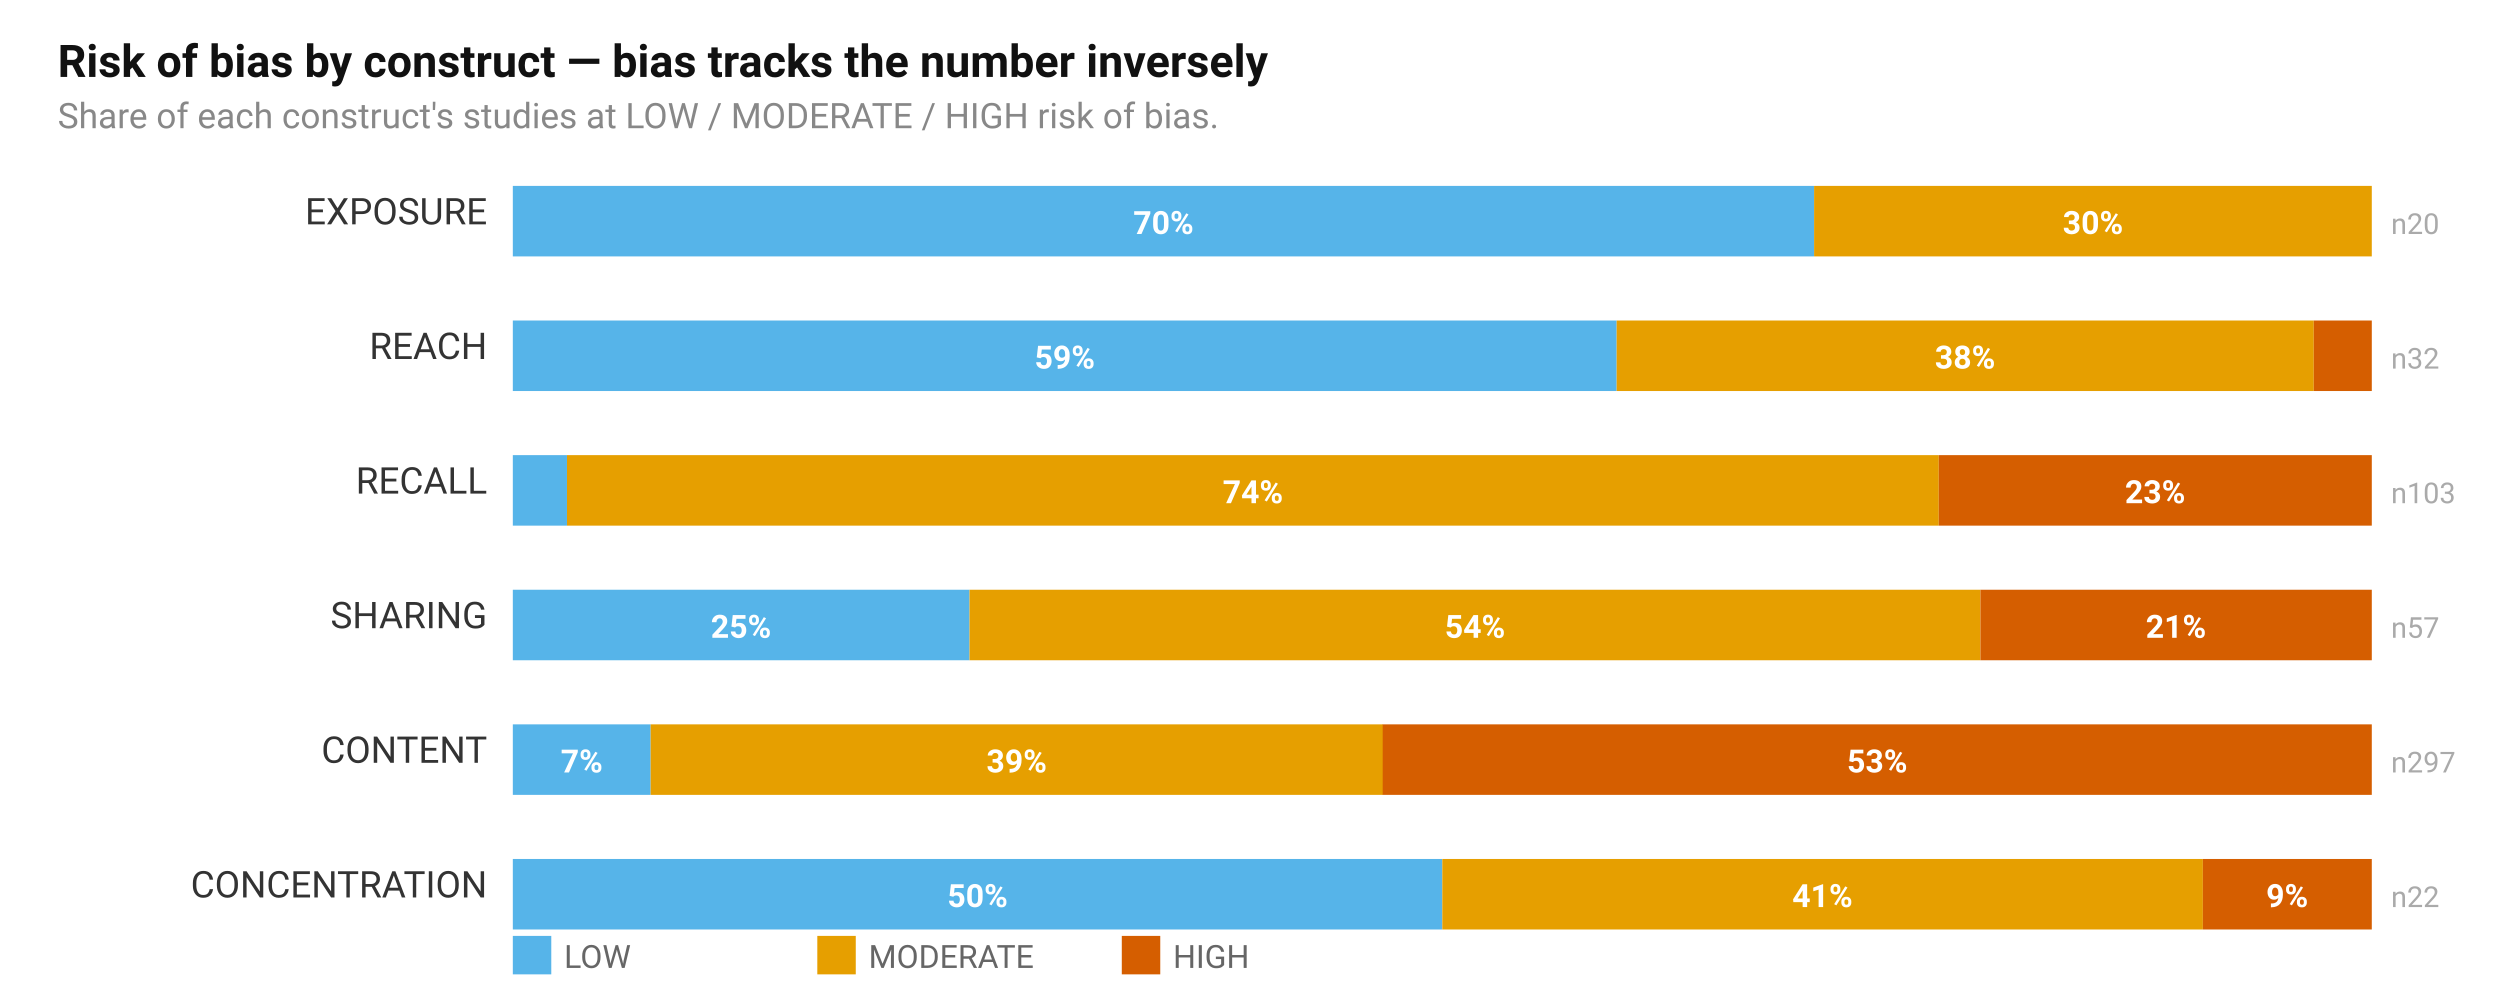
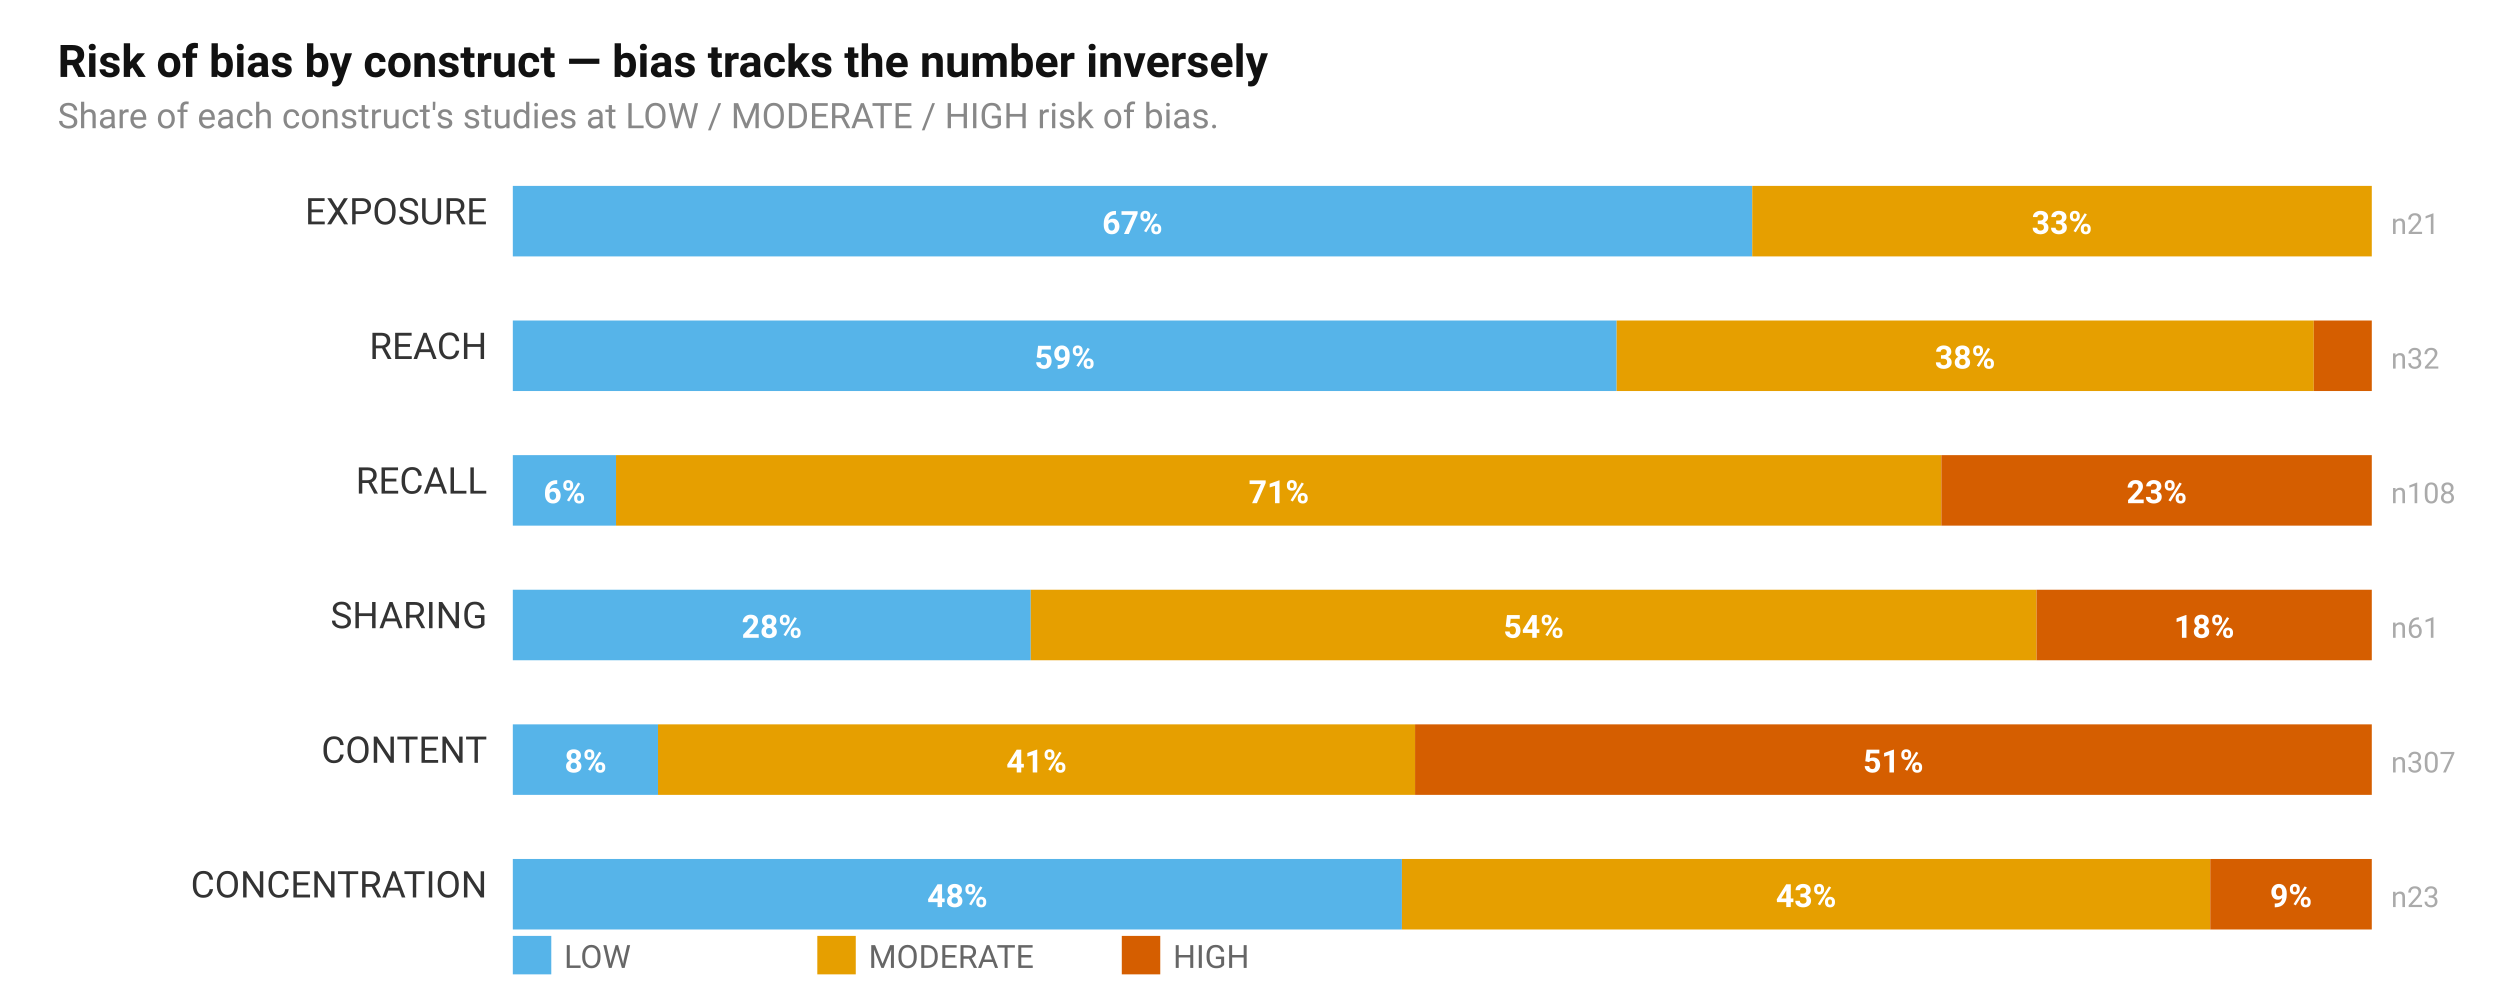
<svg xmlns="http://www.w3.org/2000/svg" viewBox="0 0 780 312" font-family="-apple-system,Segoe UI,Roboto,sans-serif" width="780" height="312">
  <rect width="780" height="312" fill="#fff" />
  <text x="18.0" y="24.0" font-size="14" text-anchor="start" fill="#111" font-weight="bold">Risk of bias by construct — bias tracks the number inversely</text>
  <text x="18.0" y="40.0" font-size="11" text-anchor="start" fill="#888" font-weight="normal">Share of each construct's studies at LOW / MODERATE / HIGH risk of bias.</text>
  <text x="152.0" y="70.0" font-size="11.5" text-anchor="end" fill="#333" font-weight="normal">EXPOSURE</text>
-   <rect x="160.0" y="58.0" width="406.0" height="22.0" fill="#56B4E9" />
-   <text x="363.0" y="73.0" font-size="10" text-anchor="middle" fill="#fff" font-weight="bold">70%</text>
-   <rect x="566.0" y="58.0" width="174.0" height="22.0" fill="#E69F00" />
-   <text x="653.0" y="73.0" font-size="10" text-anchor="middle" fill="#fff" font-weight="bold">30%</text>
-   <text x="746.0" y="73.0" font-size="9" text-anchor="start" fill="#aaa" font-weight="normal">n20</text>
+   <rect x="160.0" y="58.0" width="386.7" height="22.0" fill="#56B4E9" />
+   <text x="353.3" y="73.0" font-size="10" text-anchor="middle" fill="#fff" font-weight="bold">67%</text>
+   <rect x="546.7" y="58.0" width="193.3" height="22.0" fill="#E69F00" />
+   <text x="643.3" y="73.0" font-size="10" text-anchor="middle" fill="#fff" font-weight="bold">33%</text>
+   <text x="746.0" y="73.0" font-size="9" text-anchor="start" fill="#aaa" font-weight="normal">n21</text>
  <text x="152.0" y="112.0" font-size="11.5" text-anchor="end" fill="#333" font-weight="normal">REACH</text>
  <rect x="160.0" y="100.0" width="344.4" height="22.0" fill="#56B4E9" />
  <text x="332.2" y="115.0" font-size="10" text-anchor="middle" fill="#fff" font-weight="bold">59%</text>
  <rect x="504.4" y="100.0" width="217.5" height="22.0" fill="#E69F00" />
  <text x="613.1" y="115.0" font-size="10" text-anchor="middle" fill="#fff" font-weight="bold">38%</text>
  <rect x="721.9" y="100.0" width="18.1" height="22.0" fill="#D55E00" />
  <text x="746.0" y="115.0" font-size="9" text-anchor="start" fill="#aaa" font-weight="normal">n32</text>
  <text x="152.0" y="154.0" font-size="11.5" text-anchor="end" fill="#333" font-weight="normal">RECALL</text>
-   <rect x="160.0" y="142.0" width="16.9" height="22.0" fill="#56B4E9" />
-   <rect x="176.9" y="142.0" width="428.0" height="22.0" fill="#E69F00" />
-   <text x="390.9" y="157.0" font-size="10" text-anchor="middle" fill="#fff" font-weight="bold">74%</text>
-   <rect x="604.9" y="142.0" width="135.1" height="22.0" fill="#D55E00" />
-   <text x="672.4" y="157.0" font-size="10" text-anchor="middle" fill="#fff" font-weight="bold">23%</text>
-   <text x="746.0" y="157.0" font-size="9" text-anchor="start" fill="#aaa" font-weight="normal">n103</text>
+   <rect x="160.0" y="142.0" width="32.2" height="22.0" fill="#56B4E9" />
+   <text x="176.1" y="157.0" font-size="10" text-anchor="middle" fill="#fff" font-weight="bold">6%</text>
+   <rect x="192.2" y="142.0" width="413.5" height="22.0" fill="#E69F00" />
+   <text x="399.0" y="157.0" font-size="10" text-anchor="middle" fill="#fff" font-weight="bold">71%</text>
+   <rect x="605.7" y="142.0" width="134.3" height="22.0" fill="#D55E00" />
+   <text x="672.9" y="157.0" font-size="10" text-anchor="middle" fill="#fff" font-weight="bold">23%</text>
+   <text x="746.0" y="157.0" font-size="9" text-anchor="start" fill="#aaa" font-weight="normal">n108</text>
  <text x="152.0" y="196.0" font-size="11.5" text-anchor="end" fill="#333" font-weight="normal">SHARING</text>
-   <rect x="160.0" y="184.0" width="142.5" height="22.0" fill="#56B4E9" />
-   <text x="231.2" y="199.0" font-size="10" text-anchor="middle" fill="#fff" font-weight="bold">25%</text>
-   <rect x="302.5" y="184.0" width="315.4" height="22.0" fill="#E69F00" />
-   <text x="460.2" y="199.0" font-size="10" text-anchor="middle" fill="#fff" font-weight="bold">54%</text>
-   <rect x="617.9" y="184.0" width="122.1" height="22.0" fill="#D55E00" />
-   <text x="678.9" y="199.0" font-size="10" text-anchor="middle" fill="#fff" font-weight="bold">21%</text>
-   <text x="746.0" y="199.0" font-size="9" text-anchor="start" fill="#aaa" font-weight="normal">n57</text>
+   <rect x="160.0" y="184.0" width="161.6" height="22.0" fill="#56B4E9" />
+   <text x="240.8" y="199.0" font-size="10" text-anchor="middle" fill="#fff" font-weight="bold">28%</text>
+   <rect x="321.6" y="184.0" width="313.8" height="22.0" fill="#E69F00" />
+   <text x="478.5" y="199.0" font-size="10" text-anchor="middle" fill="#fff" font-weight="bold">54%</text>
+   <rect x="635.4" y="184.0" width="104.6" height="22.0" fill="#D55E00" />
+   <text x="687.7" y="199.0" font-size="10" text-anchor="middle" fill="#fff" font-weight="bold">18%</text>
+   <text x="746.0" y="199.0" font-size="9" text-anchor="start" fill="#aaa" font-weight="normal">n61</text>
  <text x="152.0" y="238.0" font-size="11.5" text-anchor="end" fill="#333" font-weight="normal">CONTENT</text>
-   <rect x="160.0" y="226.0" width="43.0" height="22.0" fill="#56B4E9" />
-   <text x="181.5" y="241.0" font-size="10" text-anchor="middle" fill="#fff" font-weight="bold">7%</text>
-   <rect x="203.0" y="226.0" width="228.5" height="22.0" fill="#E69F00" />
-   <text x="317.2" y="241.0" font-size="10" text-anchor="middle" fill="#fff" font-weight="bold">39%</text>
-   <rect x="431.4" y="226.0" width="308.6" height="22.0" fill="#D55E00" />
-   <text x="585.7" y="241.0" font-size="10" text-anchor="middle" fill="#fff" font-weight="bold">53%</text>
-   <text x="746.0" y="241.0" font-size="9" text-anchor="start" fill="#aaa" font-weight="normal">n297</text>
+   <rect x="160.0" y="226.0" width="45.3" height="22.0" fill="#56B4E9" />
+   <text x="182.7" y="241.0" font-size="10" text-anchor="middle" fill="#fff" font-weight="bold">8%</text>
+   <rect x="205.3" y="226.0" width="236.2" height="22.0" fill="#E69F00" />
+   <text x="323.4" y="241.0" font-size="10" text-anchor="middle" fill="#fff" font-weight="bold">41%</text>
+   <rect x="441.5" y="226.0" width="298.5" height="22.0" fill="#D55E00" />
+   <text x="590.7" y="241.0" font-size="10" text-anchor="middle" fill="#fff" font-weight="bold">51%</text>
+   <text x="746.0" y="241.0" font-size="9" text-anchor="start" fill="#aaa" font-weight="normal">n307</text>
  <text x="152.0" y="280.0" font-size="11.5" text-anchor="end" fill="#333" font-weight="normal">CONCENTRATION</text>
-   <rect x="160.0" y="268.0" width="290.0" height="22.0" fill="#56B4E9" />
-   <text x="305.0" y="283.0" font-size="10" text-anchor="middle" fill="#fff" font-weight="bold">50%</text>
-   <rect x="450.0" y="268.0" width="237.3" height="22.0" fill="#E69F00" />
-   <text x="568.6" y="283.0" font-size="10" text-anchor="middle" fill="#fff" font-weight="bold">41%</text>
-   <rect x="687.3" y="268.0" width="52.7" height="22.0" fill="#D55E00" />
-   <text x="713.6" y="283.0" font-size="10" text-anchor="middle" fill="#fff" font-weight="bold">9%</text>
-   <text x="746.0" y="283.0" font-size="9" text-anchor="start" fill="#aaa" font-weight="normal">n22</text>
+   <rect x="160.0" y="268.0" width="277.4" height="22.0" fill="#56B4E9" />
+   <text x="298.7" y="283.0" font-size="10" text-anchor="middle" fill="#fff" font-weight="bold">48%</text>
+   <rect x="437.4" y="268.0" width="252.2" height="22.0" fill="#E69F00" />
+   <text x="563.5" y="283.0" font-size="10" text-anchor="middle" fill="#fff" font-weight="bold">43%</text>
+   <rect x="689.6" y="268.0" width="50.4" height="22.0" fill="#D55E00" />
+   <text x="714.8" y="283.0" font-size="10" text-anchor="middle" fill="#fff" font-weight="bold">9%</text>
+   <text x="746.0" y="283.0" font-size="9" text-anchor="start" fill="#aaa" font-weight="normal">n23</text>
  <rect x="160.0" y="292.0" width="12.0" height="12.0" fill="#56B4E9" />
  <text x="176.0" y="302.0" font-size="10" text-anchor="start" fill="#666" font-weight="normal">LOW</text>
  <rect x="255.0" y="292.0" width="12.0" height="12.0" fill="#E69F00" />
  <text x="271.0" y="302.0" font-size="10" text-anchor="start" fill="#666" font-weight="normal">MODERATE</text>
  <rect x="350.0" y="292.0" width="12.0" height="12.0" fill="#D55E00" />
  <text x="366.0" y="302.0" font-size="10" text-anchor="start" fill="#666" font-weight="normal">HIGH</text>
</svg>
